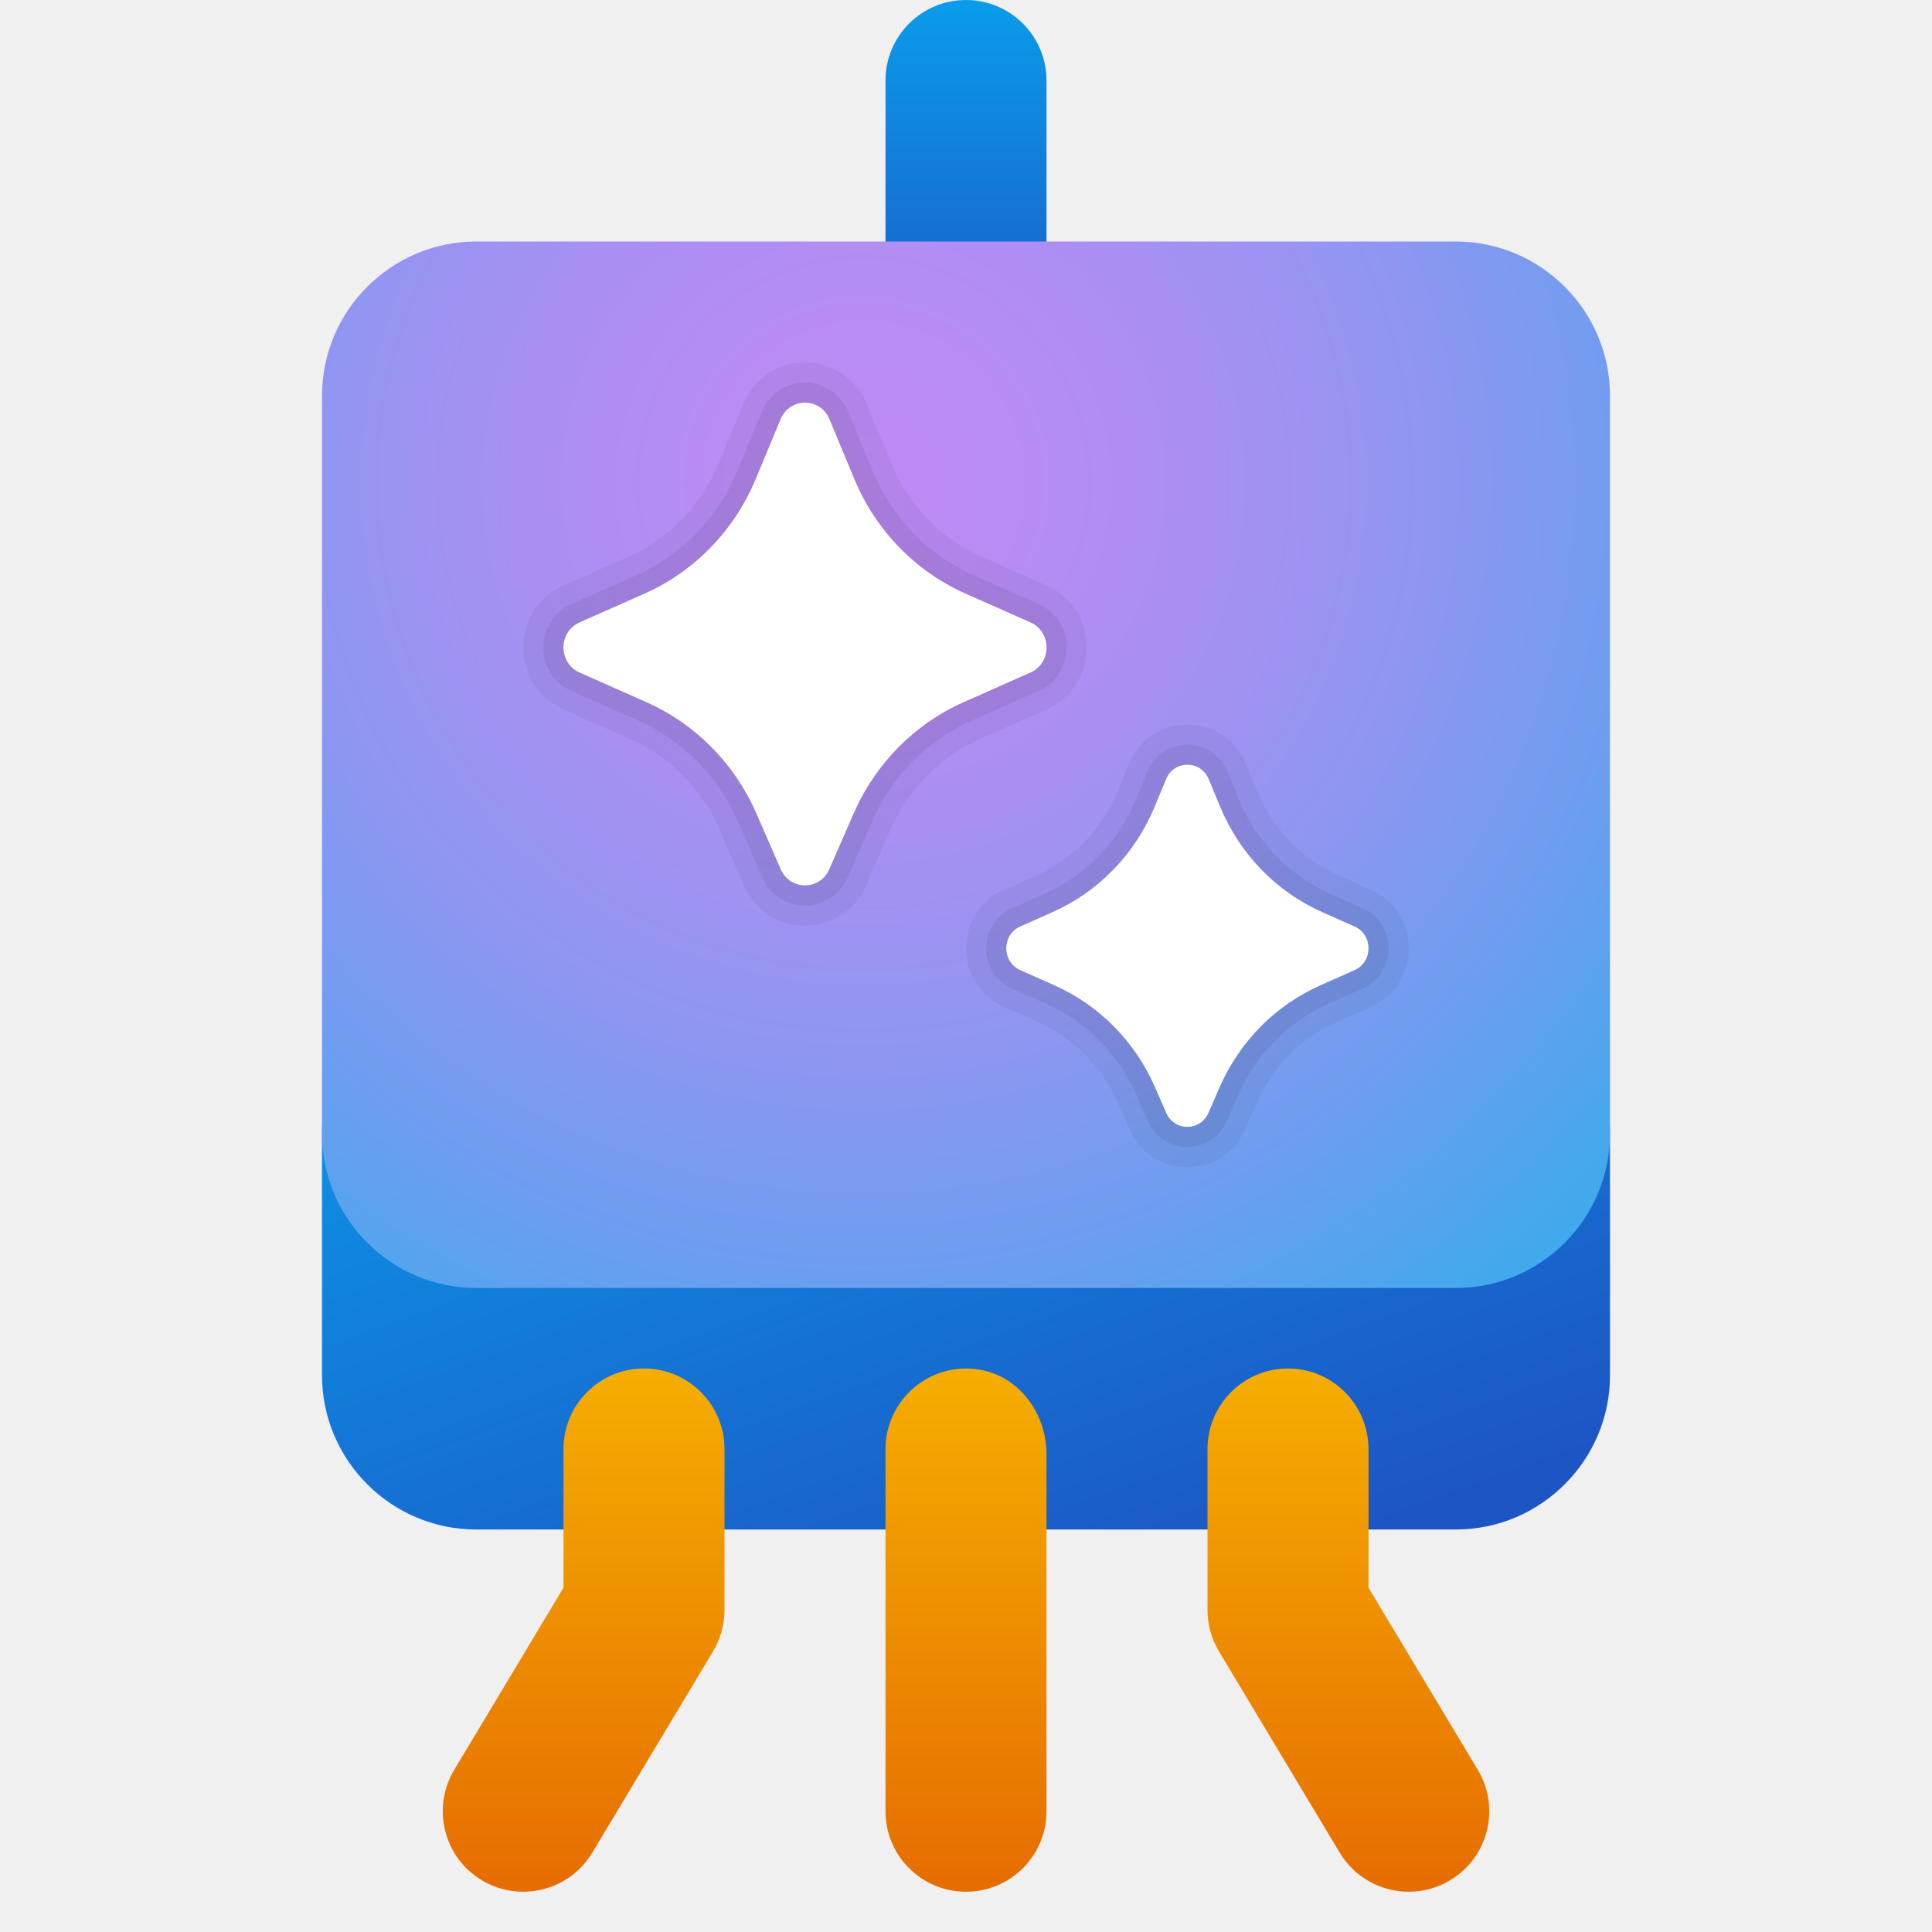
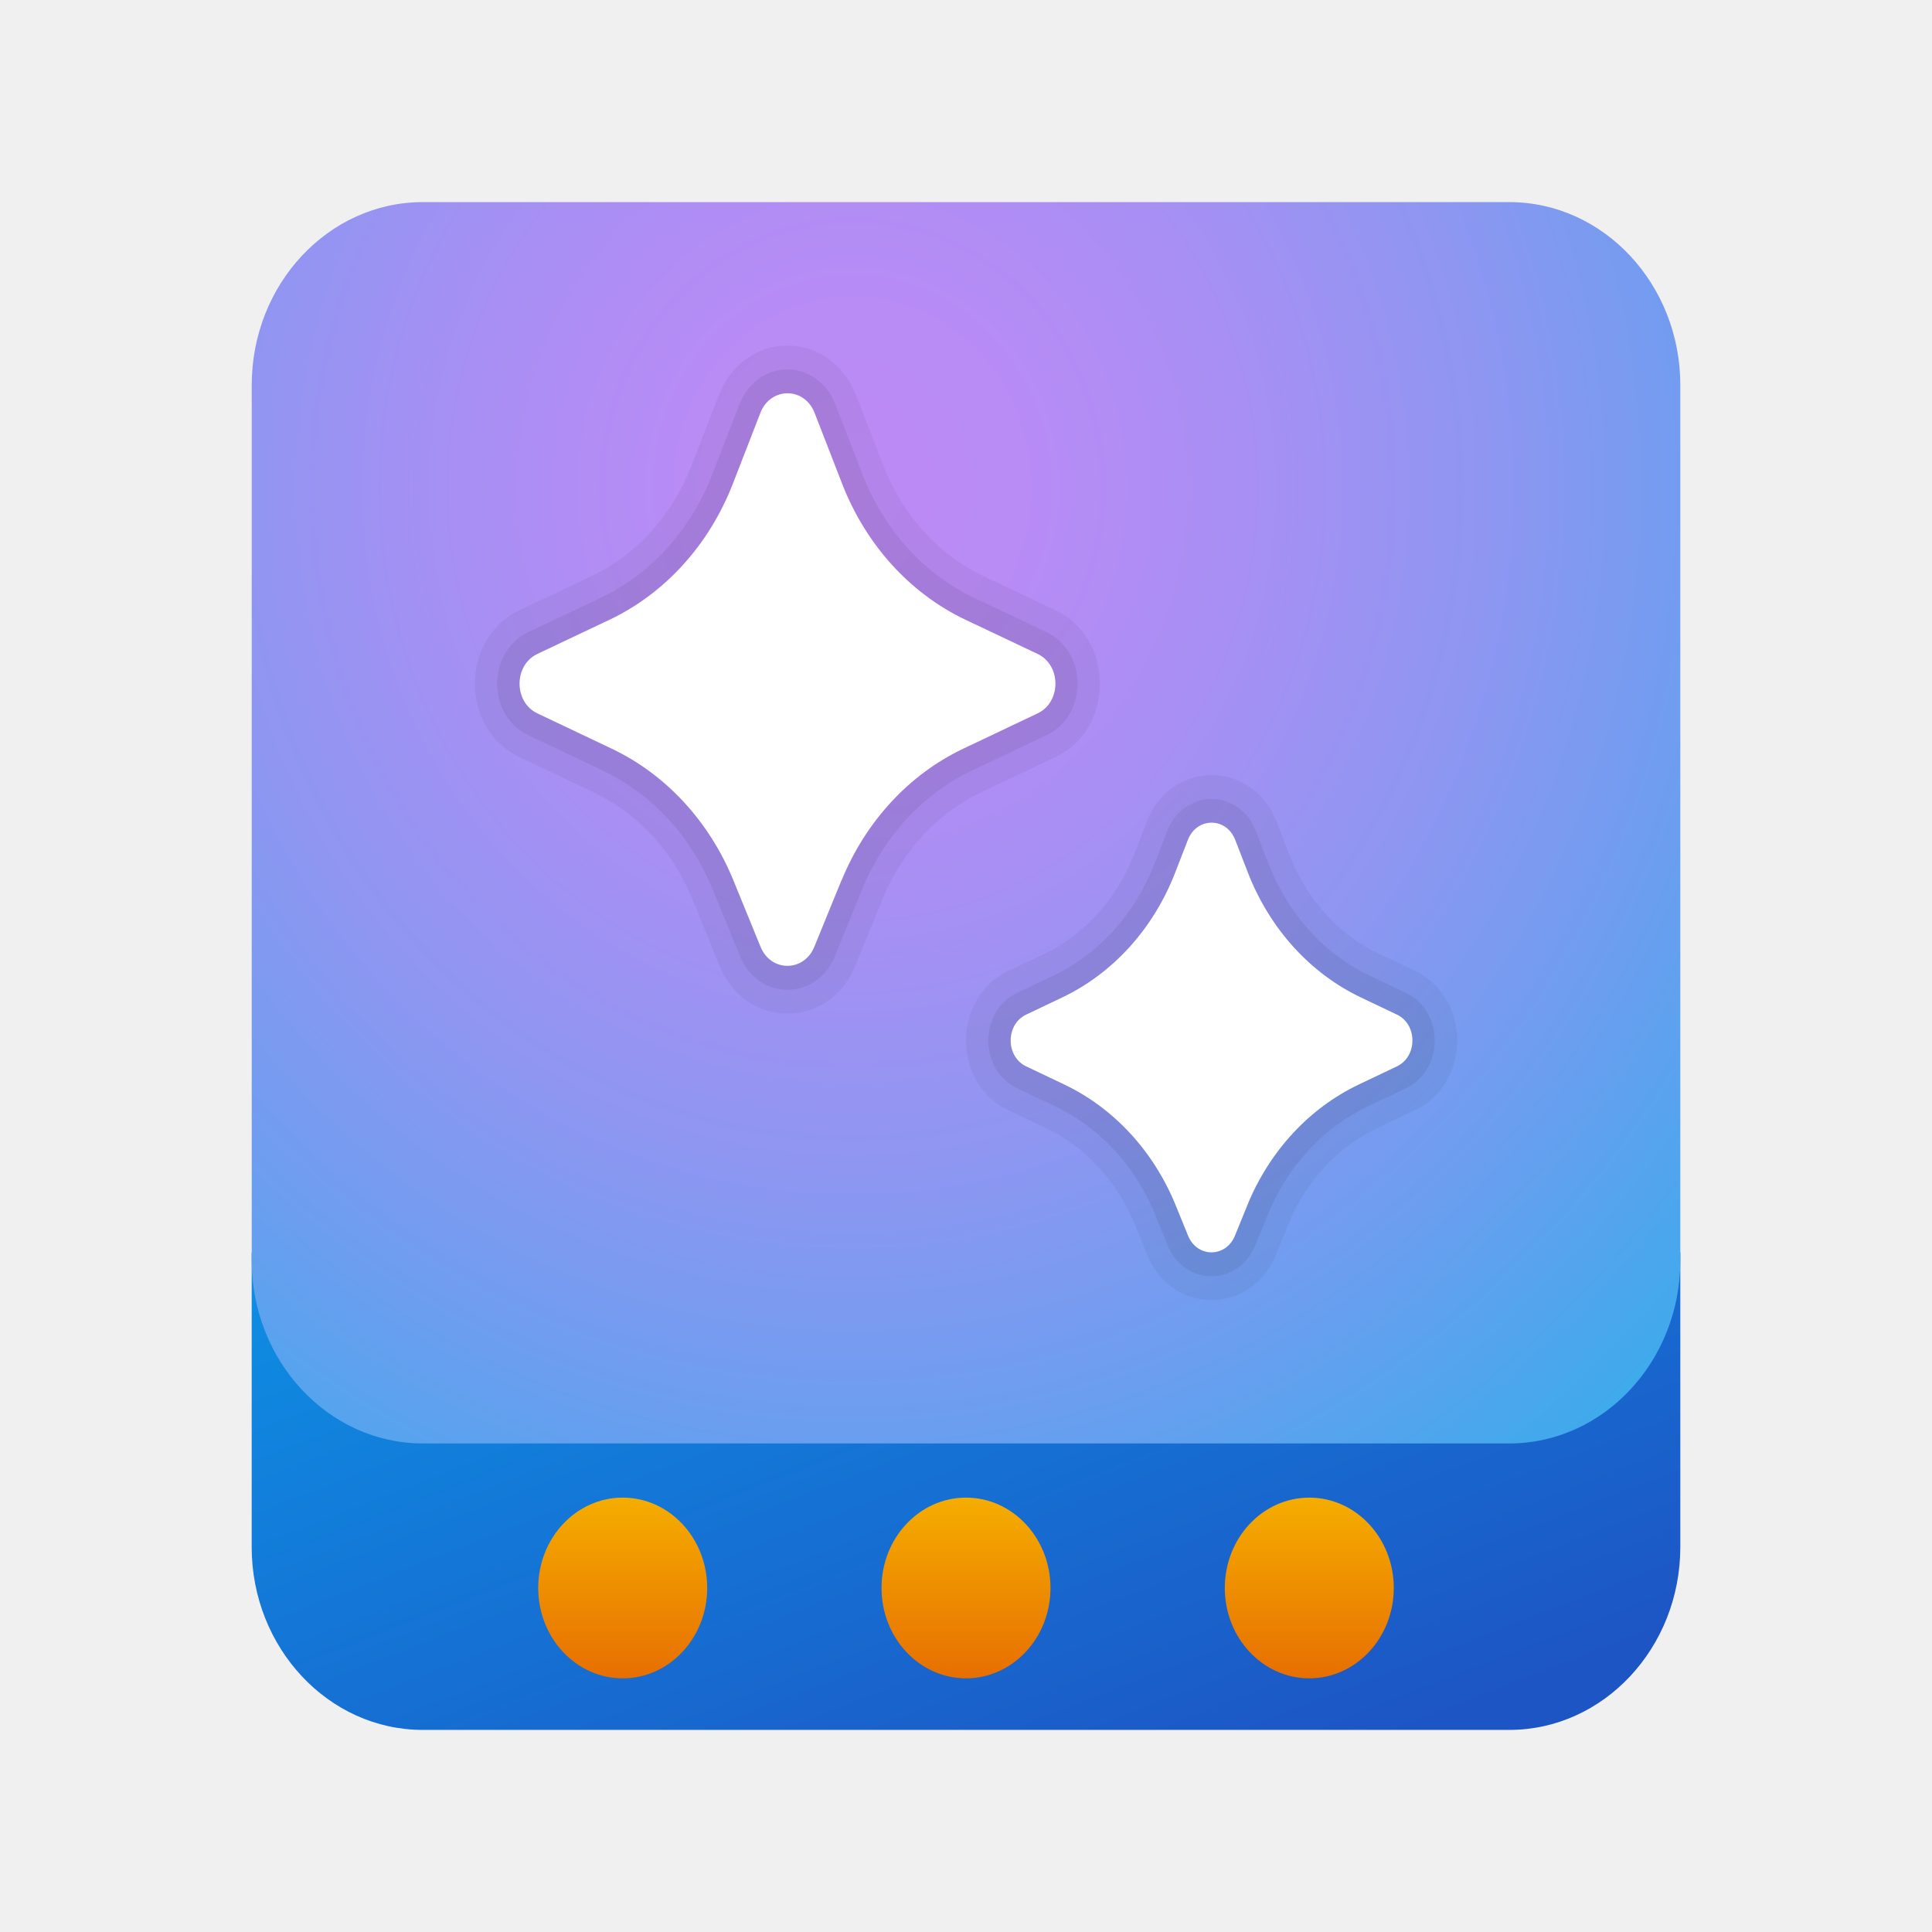
- <svg xmlns="http://www.w3.org/2000/svg" viewBox="0 0 48 48" width="96px" height="96px" baseProfile="basic">
+ <svg xmlns="http://www.w3.org/2000/svg" xmlns:xlink="http://www.w3.org/1999/xlink" viewBox="0 0 48 48" width="96" height="96" version="1.1" id="svg16">
+   <defs id="defs16">
+     <linearGradient id="linearGradient17">
+       <stop style="stop-color:#f5ad00;stop-opacity:1;" offset="0" id="stop17" />
+       <stop style="stop-color:#e76f01;stop-opacity:1;" offset="1" id="stop18" />
+     </linearGradient>
+     <linearGradient xlink:href="#linearGradient17" id="linearGradient18" x1="28.138" y1="34" x2="28.138" y2="37.785" gradientUnits="userSpaceOnUse" gradientTransform="matrix(1.10918,0,0,1.186165,-7.21006,-3.121511)" />
+     <linearGradient xlink:href="#linearGradient17" id="linearGradient19" gradientUnits="userSpaceOnUse" gradientTransform="matrix(1.10918,0,0,1.186165,-15.73909,-3.12151)" x1="28.138" y1="34" x2="28.138" y2="37.785" />
+     <linearGradient xlink:href="#linearGradient17" id="linearGradient20" gradientUnits="userSpaceOnUse" gradientTransform="matrix(1.10918,0,0,1.186165,1.318976,-3.12151)" x1="28.138" y1="34" x2="28.138" y2="37.785" />
+   </defs>
  <linearGradient id="4W0ymd4NoYt3U0-HzWU2Ta" x1="24" x2="24" y1="-4.675" y2="9.479" gradientUnits="userSpaceOnUse">
-     <stop offset="0" stop-color="#00bffe" />
-     <stop offset="1" stop-color="#1d55c4" />
+     <stop offset="0" stop-color="#00bffe" id="stop1" />
+     <stop offset="1" stop-color="#1d55c4" id="stop2" />
  </linearGradient>
-   <path fill="url(#4W0ymd4NoYt3U0-HzWU2Ta)" d="M26,6.1h-4V2c0-1.105,0.895-2,2-2h0c1.105,0,2,0.895,2,2V6.1z" />
-   <linearGradient id="4W0ymd4NoYt3U0-HzWU2Tb" x1="15.757" x2="27.324" y1="8.775" y2="40.554" gradientUnits="userSpaceOnUse">
-     <stop offset="0" stop-color="#00bffe" />
-     <stop offset="1" stop-color="#1d55c4" />
+   <linearGradient id="4W0ymd4NoYt3U0-HzWU2Tb" x1="15.757" x2="27.324" y1="8.775" y2="40.554" gradientUnits="userSpaceOnUse" gradientTransform="matrix(1.10918,0,0,1.186165,-2.620327,-2.095639)">
+     <stop offset="0" stop-color="#00bffe" id="stop3" />
+     <stop offset="1" stop-color="#1d55c4" id="stop4" />
  </linearGradient>
-   <path fill="url(#4W0ymd4NoYt3U0-HzWU2Tb)" d="M40,28v6.17c0,2.11-1.72,3.83-3.83,3.83H11.83C9.72,38,8,36.28,8,34.17V28l16-2L40,28z" />
-   <radialGradient id="4W0ymd4NoYt3U0-HzWU2Tc" cx="21.456" cy="11.989" r="28.215" gradientUnits="userSpaceOnUse">
-     <stop offset="0" stop-color="#bd8af5" />
-     <stop offset=".137" stop-color="#b88bf5" />
-     <stop offset=".309" stop-color="#a88ff3" />
-     <stop offset=".499" stop-color="#8f96f2" />
-     <stop offset=".702" stop-color="#6b9eef" />
-     <stop offset=".913" stop-color="#3eaaec" />
-     <stop offset="1" stop-color="#29afea" />
+   <path fill="url(#4W0ymd4NoYt3U0-HzWU2Tb)" d="m 41.747,31.117 v 7.319 c 0,2.503 -1.908,4.543 -4.248,4.543 H 10.501 c -2.34,0 -4.248,-2.04 -4.248,-4.543 V 31.117 L 24,28.745 Z" id="path4" style="fill:url(#4W0ymd4NoYt3U0-HzWU2Tb);stroke-width:1.147" />
+   <radialGradient id="4W0ymd4NoYt3U0-HzWU2Tc" cx="21.456" cy="11.989" r="28.215" gradientUnits="userSpaceOnUse" gradientTransform="matrix(1.10918,0,0,1.186165,-2.620327,-2.095639)">
+     <stop offset="0" stop-color="#bd8af5" id="stop5" />
+     <stop offset=".137" stop-color="#b88bf5" id="stop6" />
+     <stop offset=".309" stop-color="#a88ff3" id="stop7" />
+     <stop offset=".499" stop-color="#8f96f2" id="stop8" />
+     <stop offset=".702" stop-color="#6b9eef" id="stop9" />
+     <stop offset=".913" stop-color="#3eaaec" id="stop10" />
+     <stop offset="1" stop-color="#29afea" id="stop11" />
  </radialGradient>
-   <path fill="url(#4W0ymd4NoYt3U0-HzWU2Tc)" d="M36.167,6H11.833C9.72,6,8,7.72,8,9.833v18.334C8,30.28,9.72,32,11.833,32h24.334 C38.28,32,40,30.28,40,28.167V9.833C40,7.72,38.28,6,36.167,6z" />
+   <path fill="url(#4W0ymd4NoYt3U0-HzWU2Tc)" d="M 37.495,5.021 H 10.505 c -2.344,0 -4.251,2.04 -4.251,4.547 v 21.747 c 0,2.506 1.908,4.547 4.251,4.547 h 26.991 c 2.344,0 4.251,-2.04 4.251,-4.547 V 9.568 c 0,-2.506 -1.908,-4.547 -4.251,-4.547 z" id="path11" style="fill:url(#4W0ymd4NoYt3U0-HzWU2Tc);stroke-width:1.147" />
  <linearGradient id="4W0ymd4NoYt3U0-HzWU2Td" x1="24" x2="24" y1="27.022" y2="49.455" gradientUnits="userSpaceOnUse">
-     <stop offset="0" stop-color="#fed100" />
-     <stop offset="1" stop-color="#e36001" />
+     <stop offset="0" stop-color="#fed100" id="stop12" />
+     <stop offset="1" stop-color="#e36001" id="stop13" />
  </linearGradient>
-   <path fill="url(#4W0ymd4NoYt3U0-HzWU2Td)" d="M35.002,47c-0.68,0-1.342-0.346-1.717-0.971l-3-5C30.099,40.718,30,40.362,30,40v-4 c0-1.104,0.896-2,2-2s2,0.896,2,2v3.446l2.715,4.524c0.568,0.947,0.262,2.176-0.686,2.744C35.707,46.908,35.353,47,35.002,47z M11.971,46.715c-0.947-0.568-1.254-1.797-0.686-2.744L14,39.446V36c0-1.104,0.896-2,2-2s2,0.896,2,2v4 c0,0.362-0.099,0.718-0.285,1.029l-3,5C14.34,46.654,13.678,47,12.998,47C12.647,47,12.293,46.908,11.971,46.715z M24.342,34.029 C23.093,33.819,22,34.788,22,36v9c0,1.105,0.895,2,2,2h0c1.105,0,2-0.895,2-2l0-8.878C26,35.124,25.325,34.194,24.342,34.029z" />
-   <path d="M29.499,28.998c-0.635,0-1.188-0.364-1.442-0.951l-0.276-0.635c-0.396-0.905-1.102-1.621-1.986-2.016 l-0.854-0.38c-0.578-0.257-0.939-0.813-0.94-1.453c0-0.64,0.359-1.198,0.938-1.457l0.809-0.359c0.909-0.403,1.625-1.144,2.015-2.083 l0.285-0.688c0.246-0.593,0.816-0.976,1.453-0.976s1.207,0.383,1.453,0.976l0.285,0.688c0.39,0.939,1.105,1.68,2.015,2.083 l0.807,0.358c0.58,0.26,0.94,0.817,0.94,1.457c-0.001,0.641-0.362,1.197-0.94,1.454l-0.854,0.38 c-0.887,0.395-1.593,1.11-1.989,2.017l-0.277,0.636C30.686,28.634,30.134,28.998,29.499,28.998z M20.001,22.998 c-0.669,0-1.251-0.384-1.52-1.001l-0.606-1.389c-0.441-1.01-1.228-1.807-2.214-2.245l-1.669-0.741 C13.381,17.352,13,16.764,13,16.087c0-0.676,0.38-1.265,0.992-1.537l1.619-0.717c1.012-0.449,1.809-1.273,2.243-2.32l0.614-1.479 C18.729,9.407,19.331,9.004,20,9.004s1.27,0.403,1.53,1.026l0.615,1.483c0.435,1.046,1.232,1.87,2.245,2.319l1.616,0.717 C26.619,14.822,27,15.411,27,16.087c0,0.677-0.381,1.266-0.994,1.535l-1.667,0.741c-0.985,0.438-1.771,1.236-2.213,2.245 l-0.606,1.39C21.25,22.615,20.668,22.998,20.001,22.998z" opacity=".05" />
-   <path d="M29.499,28.498c-0.433,0-0.81-0.249-0.984-0.65l-0.276-0.635c-0.445-1.021-1.241-1.828-2.241-2.273 l-0.854-0.38c-0.396-0.176-0.643-0.559-0.644-0.997c0-0.439,0.246-0.822,0.643-1l0.808-0.358c1.027-0.456,1.834-1.29,2.273-2.349 l0.285-0.688c0.169-0.406,0.558-0.667,0.991-0.667c0.435,0,0.823,0.262,0.991,0.667l0.285,0.688 c0.439,1.059,1.246,1.893,2.273,2.349l0.807,0.358c0.397,0.178,0.644,0.561,0.644,1c-0.001,0.438-0.247,0.821-0.644,0.997 l-0.854,0.38c-1.001,0.445-1.798,1.253-2.244,2.273l-0.277,0.636C30.308,28.249,29.931,28.498,29.499,28.498z M20.001,22.498 c-0.466,0-0.873-0.269-1.061-0.7l-0.607-1.39c-0.491-1.124-1.368-2.013-2.469-2.502l-1.669-0.741 c-0.429-0.189-0.695-0.603-0.695-1.078c0-0.475,0.266-0.889,0.695-1.08l1.618-0.717c1.13-0.502,2.019-1.42,2.503-2.585l0.614-1.48 C19.113,9.787,19.532,9.504,20,9.504s0.887,0.283,1.069,0.72l0.614,1.481c0.484,1.165,1.373,2.083,2.504,2.585l1.616,0.717 c0.431,0.191,0.696,0.605,0.696,1.08c0,0.476-0.267,0.889-0.696,1.078l-1.668,0.741c-1.1,0.489-1.977,1.378-2.468,2.502l-0.606,1.39 C20.873,22.229,20.466,22.498,20.001,22.498z" opacity=".07" />
-   <path fill="#fff" d="M21.21,20.208l-0.607,1.389c-0.233,0.533-0.972,0.533-1.205,0l-0.607-1.389 c-0.54-1.236-1.512-2.22-2.724-2.759l-1.669-0.741c-0.531-0.236-0.531-1.008,0-1.244l1.617-0.717 c1.243-0.552,2.232-1.572,2.763-2.851l0.615-1.48c0.228-0.549,0.987-0.549,1.215,0l0.615,1.48c0.531,1.279,1.52,2.299,2.763,2.851 l1.617,0.717c0.531,0.236,0.531,1.008,0,1.244l-1.669,0.741C22.722,17.988,21.75,18.972,21.21,20.208z M30.301,27.013l-0.277,0.636 c-0.203,0.465-0.848,0.465-1.05,0l-0.277-0.636c-0.494-1.133-1.385-2.036-2.496-2.531l-0.854-0.38c-0.462-0.205-0.462-0.878,0-1.083 l0.807-0.359c1.14-0.507,2.046-1.443,2.532-2.615l0.285-0.687c0.199-0.479,0.861-0.479,1.059,0l0.285,0.687 c0.486,1.172,1.392,2.108,2.532,2.615l0.807,0.359c0.462,0.205,0.462,0.878,0,1.083l-0.854,0.38 C31.687,24.977,30.796,25.88,30.301,27.013z" />
+   <path d="m 30.099,32.301 c -0.704,0 -1.318,-0.432 -1.599,-1.128 l -0.306,-0.753 c -0.439,-1.073 -1.222,-1.923 -2.203,-2.391 l -0.947,-0.451 c -0.641,-0.305 -1.042,-0.964 -1.043,-1.723 0,-0.759 0.398,-1.421 1.04,-1.728 L 25.939,23.7 c 1.008,-0.478 1.802,-1.357 2.235,-2.471 l 0.316,-0.816 c 0.273,-0.703 0.905,-1.158 1.612,-1.158 0.707,0 1.339,0.454 1.612,1.158 l 0.316,0.816 c 0.433,1.114 1.226,1.993 2.235,2.471 l 0.895,0.425 c 0.643,0.308 1.043,0.969 1.043,1.728 -0.001,0.76 -0.402,1.42 -1.043,1.725 l -0.947,0.451 c -0.984,0.469 -1.767,1.317 -2.206,2.392 l -0.307,0.754 c -0.283,0.694 -0.895,1.126 -1.599,1.126 z M 19.564,25.184 c -0.742,0 -1.388,-0.455 -1.686,-1.187 L 17.206,22.349 C 16.717,21.151 15.844,20.205 14.751,19.686 l -1.851,-0.879 c -0.678,-0.32 -1.1,-1.018 -1.1,-1.821 0,-0.802 0.421,-1.5 1.1,-1.823 l 1.796,-0.85 c 1.122,-0.533 2.007,-1.51 2.488,-2.752 l 0.681,-1.754 c 0.289,-0.744 0.957,-1.222 1.699,-1.222 0.742,0 1.409,0.478 1.697,1.217 l 0.682,1.759 c 0.482,1.241 1.367,2.218 2.49,2.751 l 1.792,0.85 c 0.68,0.324 1.103,1.022 1.103,1.824 0,0.803 -0.423,1.502 -1.103,1.821 l -1.849,0.879 c -1.093,0.52 -1.964,1.466 -2.455,2.663 l -0.672,1.649 c -0.299,0.732 -0.945,1.186 -1.685,1.186 z" opacity="0.05" id="path14" style="stroke-width:1.147" />
+   <path d="m 30.099,31.708 c -0.48,0 -0.898,-0.295 -1.091,-0.771 L 28.702,30.183 C 28.208,28.972 27.325,28.015 26.216,27.487 L 25.269,27.037 C 24.83,26.828 24.556,26.374 24.555,25.854 c 0,-0.521 0.273,-0.975 0.713,-1.186 l 0.896,-0.425 c 1.139,-0.541 2.034,-1.53 2.521,-2.786 l 0.316,-0.816 c 0.187,-0.482 0.619,-0.791 1.099,-0.791 0.482,0 0.913,0.311 1.099,0.791 l 0.316,0.816 c 0.487,1.256 1.382,2.245 2.521,2.786 l 0.895,0.425 c 0.44,0.211 0.714,0.665 0.714,1.186 -0.001,0.52 -0.274,0.974 -0.714,1.183 l -0.947,0.451 c -1.11,0.528 -1.994,1.486 -2.489,2.696 l -0.307,0.754 c -0.192,0.474 -0.61,0.77 -1.089,0.77 z M 19.564,24.591 c -0.517,0 -0.968,-0.319 -1.177,-0.83 l -0.673,-1.649 c -0.545,-1.333 -1.517,-2.388 -2.739,-2.968 l -1.851,-0.879 c -0.476,-0.224 -0.771,-0.715 -0.771,-1.279 0,-0.563 0.295,-1.055 0.771,-1.281 l 1.795,-0.85 c 1.253,-0.595 2.239,-1.684 2.776,-3.066 l 0.681,-1.756 c 0.203,-0.52 0.668,-0.855 1.187,-0.855 0.519,0 0.984,0.336 1.186,0.854 l 0.681,1.757 c 0.537,1.382 1.523,2.471 2.777,3.066 l 1.792,0.85 c 0.478,0.227 0.772,0.718 0.772,1.281 0,0.565 -0.296,1.055 -0.772,1.279 l -1.85,0.879 c -1.22,0.58 -2.193,1.635 -2.737,2.968 l -0.672,1.649 c -0.209,0.511 -0.66,0.83 -1.176,0.83 z" opacity="0.07" id="path15" style="stroke-width:1.147" />
+   <path fill="#ffffff" d="m 20.905,21.874 -0.673,1.648 c -0.258,0.632 -1.078,0.632 -1.337,0 L 18.222,21.874 C 17.623,20.408 16.545,19.241 15.201,18.602 l -1.851,-0.879 c -0.589,-0.28 -0.589,-1.196 0,-1.476 l 1.794,-0.85 c 1.379,-0.655 2.476,-1.865 3.065,-3.382 l 0.682,-1.756 c 0.253,-0.651 1.095,-0.651 1.348,0 l 0.682,1.756 c 0.589,1.517 1.686,2.727 3.065,3.382 l 1.794,0.85 c 0.589,0.28 0.589,1.196 0,1.476 l -1.851,0.879 c -1.344,0.639 -2.422,1.807 -3.021,3.273 z m 10.084,8.072 -0.307,0.754 c -0.225,0.552 -0.941,0.552 -1.165,0 l -0.307,-0.754 c -0.548,-1.344 -1.536,-2.415 -2.769,-3.002 l -0.947,-0.451 c -0.512,-0.243 -0.512,-1.041 0,-1.285 l 0.895,-0.426 c 1.264,-0.601 2.269,-1.712 2.808,-3.102 l 0.316,-0.815 c 0.221,-0.568 0.955,-0.568 1.175,0 l 0.316,0.815 c 0.539,1.39 1.544,2.5 2.808,3.102 l 0.895,0.426 c 0.512,0.243 0.512,1.041 0,1.285 l -0.947,0.451 c -1.235,0.587 -2.223,1.658 -2.772,3.002 z" id="path16" style="stroke-width:1.147" />
+   <ellipse style="font-variation-settings:'wght' 800;opacity:1;fill:url(#linearGradient18);stroke-width:5.735;stroke-linejoin:round" id="path17" cx="24" cy="39.453" rx="2.099" ry="2.245" />
+   <ellipse style="font-variation-settings:'wght' 800;fill:url(#linearGradient19);stroke-width:5.735;stroke-linejoin:round" id="path17-5" cx="15.471" cy="39.453" rx="2.099" ry="2.245" />
+   <ellipse style="font-variation-settings:'wght' 800;fill:url(#linearGradient20);stroke-width:5.735;stroke-linejoin:round" id="path17-5-2" cx="32.529" cy="39.453" rx="2.099" ry="2.245" />
</svg>
